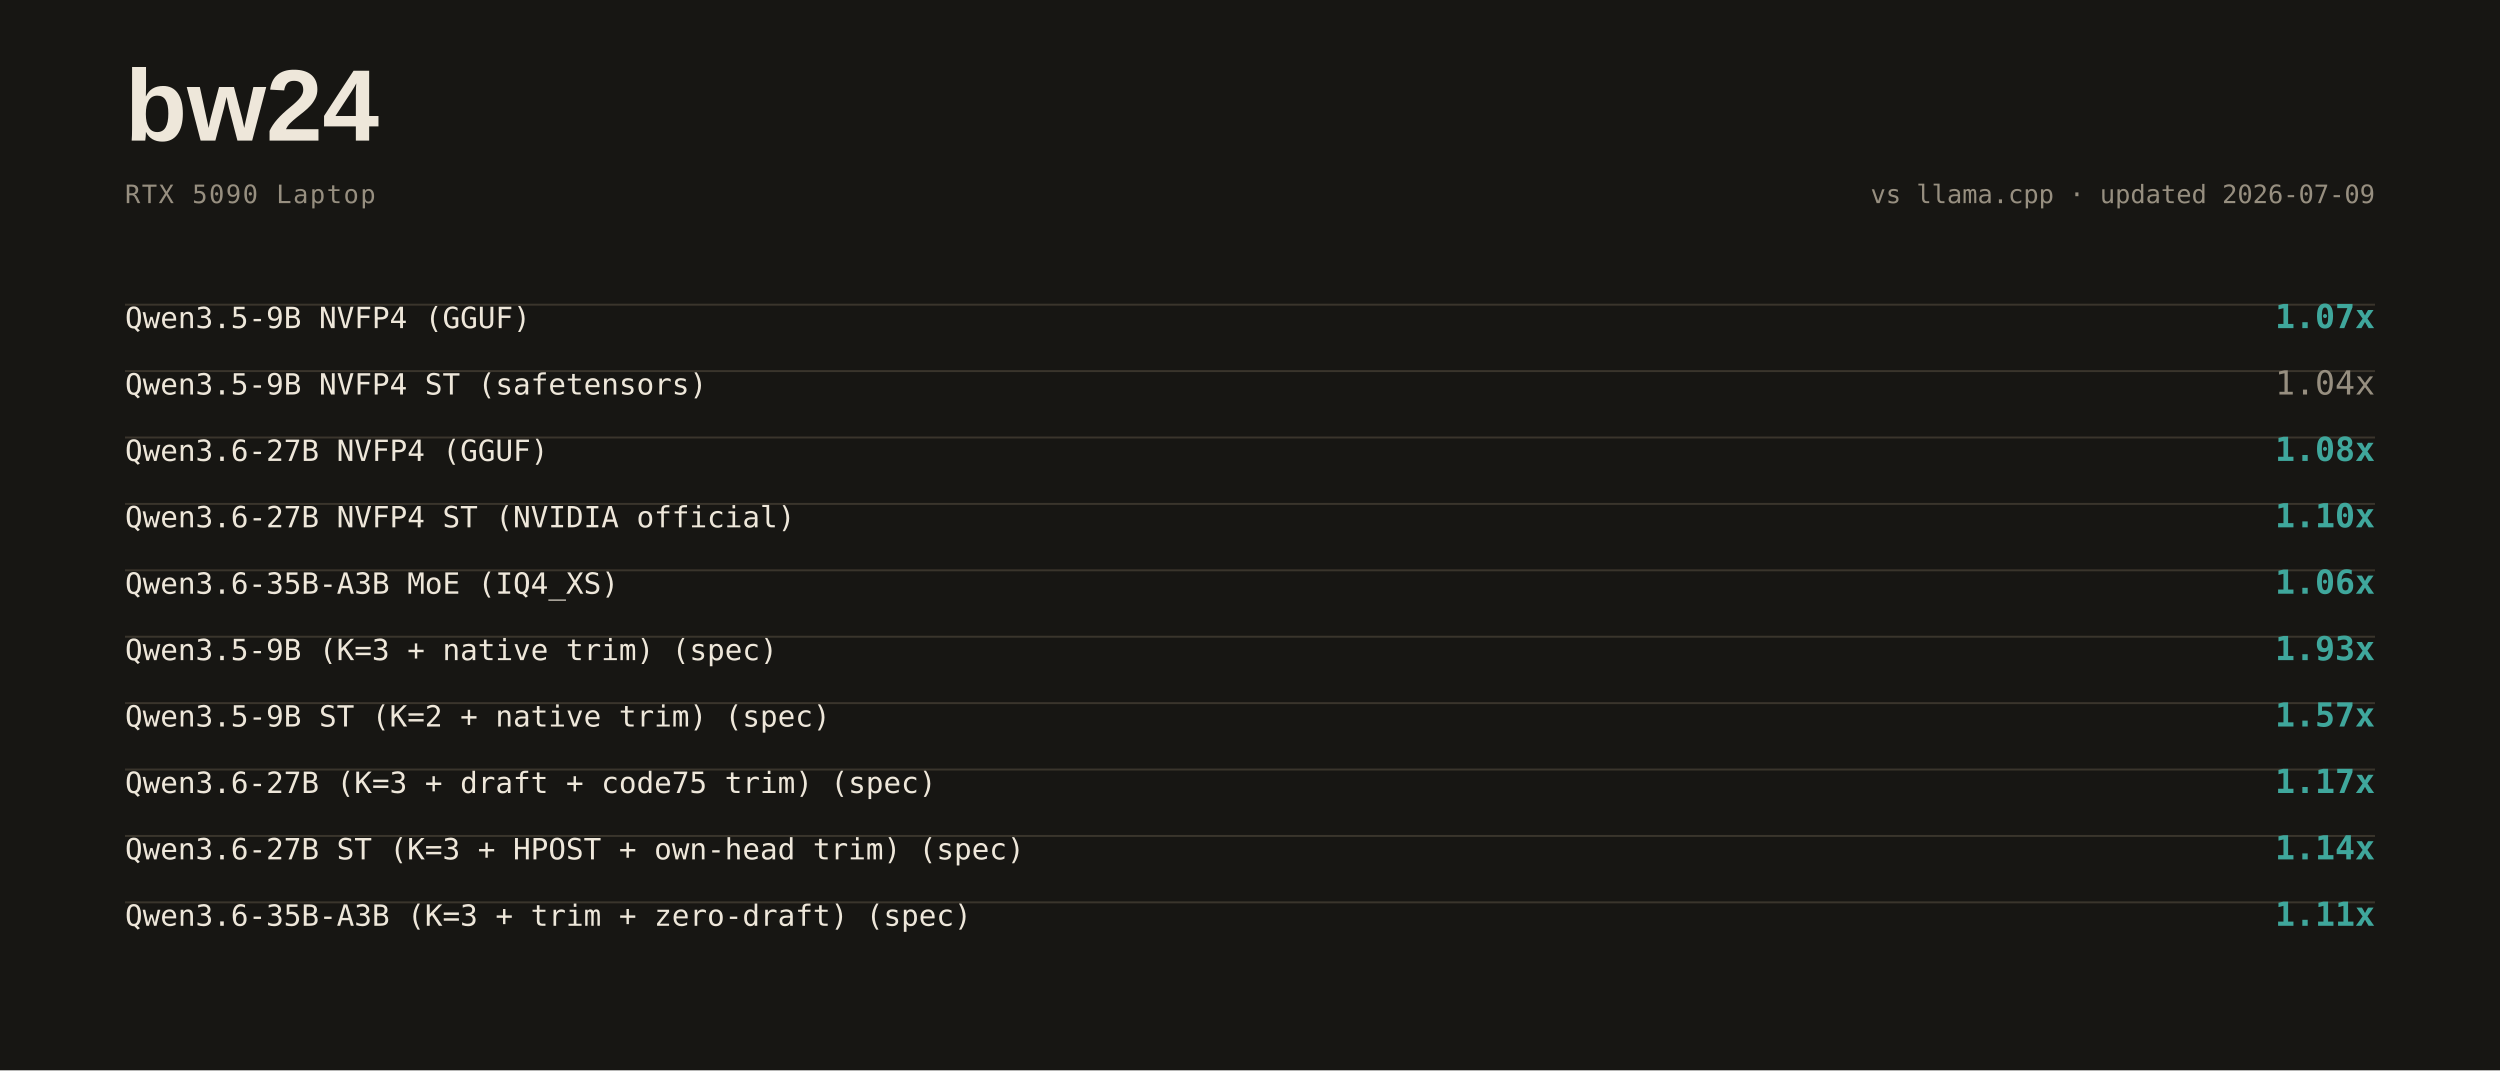
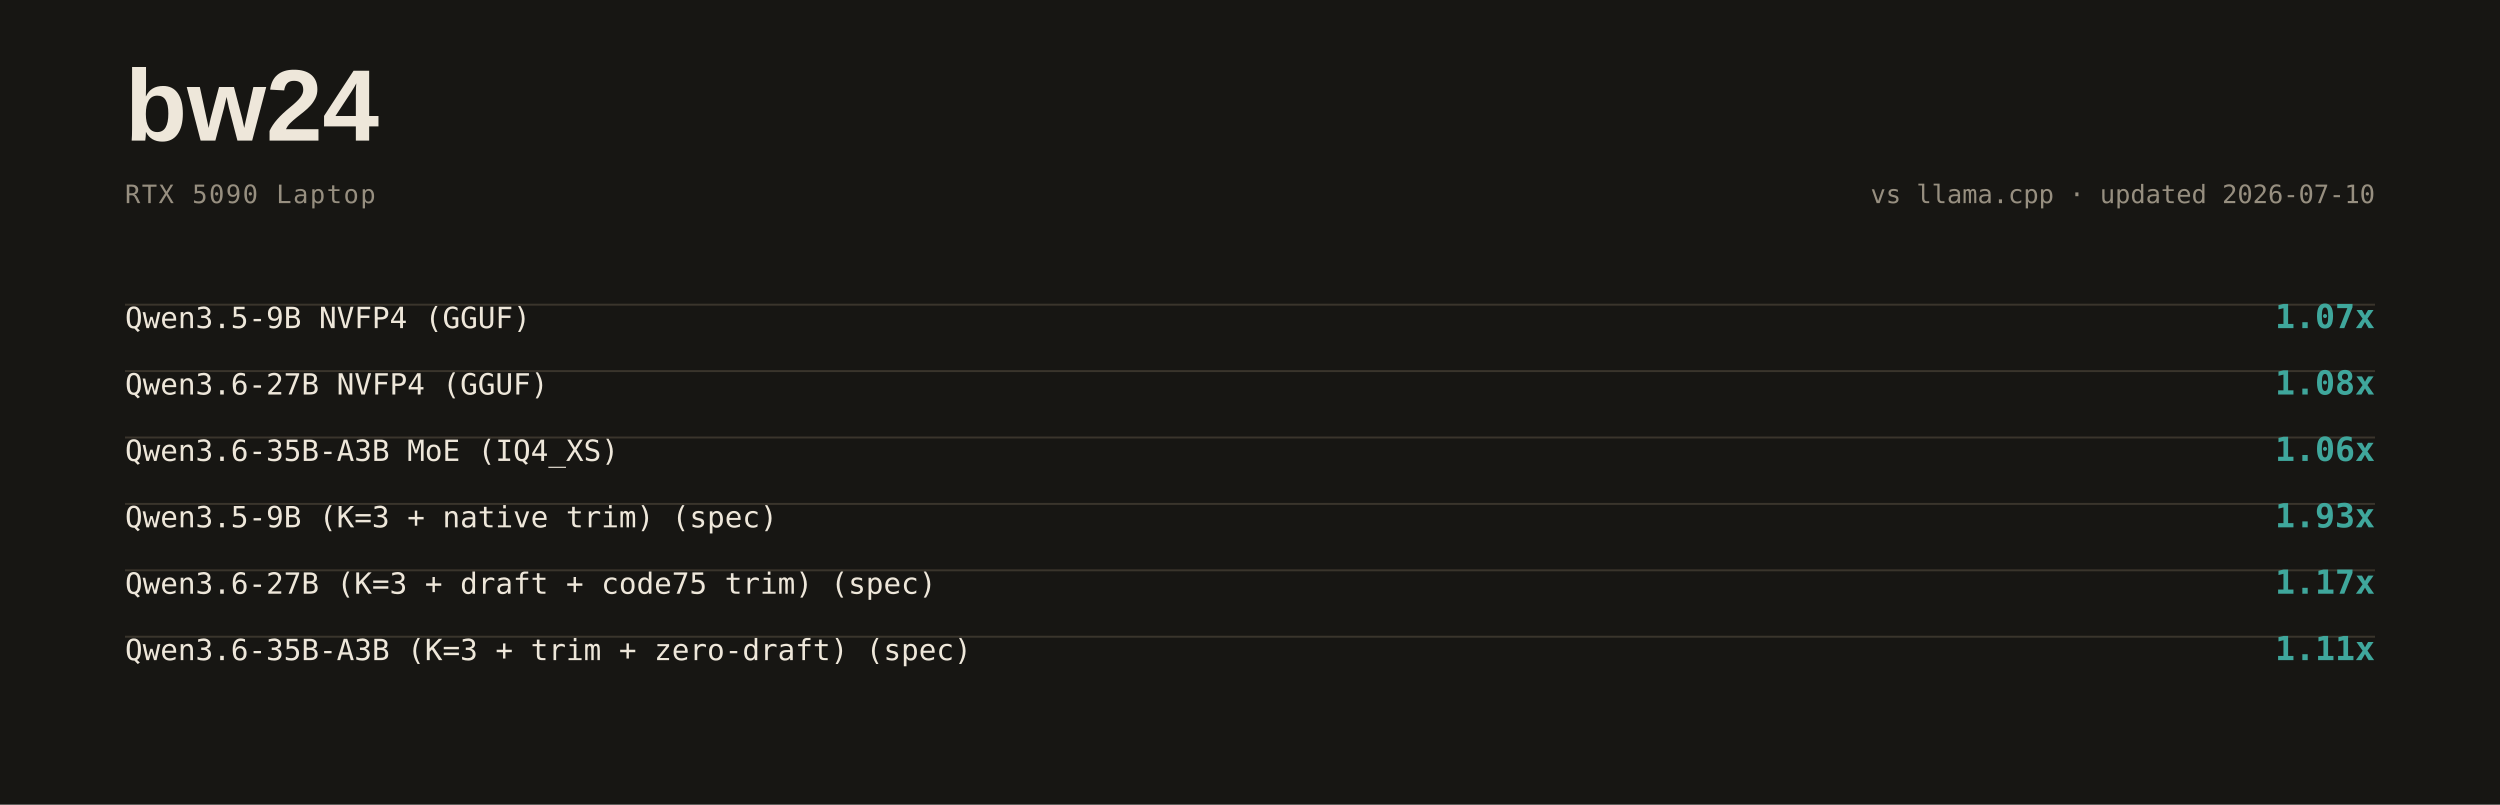
- <svg xmlns="http://www.w3.org/2000/svg" width="1280" height="548" viewBox="0 0 1280 548">
-   <rect width="1280" height="548" fill="#171613" />
+ <svg xmlns="http://www.w3.org/2000/svg" width="1280" height="412" viewBox="0 0 1280 412">
+   <rect width="1280" height="412" fill="#171613" />
  <text x="64" y="72" font-family="ui-sans-serif,Arial,sans-serif" font-weight="800" font-size="52" fill="#eee7da">bw24</text>
  <text x="64" y="104" font-family="ui-monospace,SFMono-Regular,Consolas,monospace" font-size="13" letter-spacing="0.06em" fill="#978f80">RTX 5090 Laptop</text>
-   <text x="1216" y="104" text-anchor="end" font-family="ui-monospace,SFMono-Regular,Consolas,monospace" font-size="13" fill="#978f80">vs llama.cpp · updated 2026-07-09</text>
+   <text x="1216" y="104" text-anchor="end" font-family="ui-monospace,SFMono-Regular,Consolas,monospace" font-size="13" fill="#978f80">vs llama.cpp · updated 2026-07-10</text>
  <line x1="64" y1="156" x2="1216" y2="156" stroke="#3a352c" stroke-width="1" />
  <text x="64" y="168" font-family="ui-monospace,SFMono-Regular,Consolas,monospace" font-size="15" fill="#eee7da">Qwen3.5-9B NVFP4 (GGUF)</text>
  <text x="1216" y="168" text-anchor="end" font-family="ui-monospace,SFMono-Regular,Consolas,monospace" font-size="17" font-weight="700" fill="#3fa79c">1.07x</text>
  <line x1="64" y1="190" x2="1216" y2="190" stroke="#3a352c" stroke-width="1" />
-   <text x="64" y="202" font-family="ui-monospace,SFMono-Regular,Consolas,monospace" font-size="15" fill="#eee7da">Qwen3.5-9B NVFP4 ST (safetensors)</text>
-   <text x="1216" y="202" text-anchor="end" font-family="ui-monospace,SFMono-Regular,Consolas,monospace" font-size="17" font-weight="500" fill="#978f80">1.04x</text>
+   <text x="64" y="202" font-family="ui-monospace,SFMono-Regular,Consolas,monospace" font-size="15" fill="#eee7da">Qwen3.6-27B NVFP4 (GGUF)</text>
+   <text x="1216" y="202" text-anchor="end" font-family="ui-monospace,SFMono-Regular,Consolas,monospace" font-size="17" font-weight="700" fill="#3fa79c">1.08x</text>
  <line x1="64" y1="224" x2="1216" y2="224" stroke="#3a352c" stroke-width="1" />
-   <text x="64" y="236" font-family="ui-monospace,SFMono-Regular,Consolas,monospace" font-size="15" fill="#eee7da">Qwen3.6-27B NVFP4 (GGUF)</text>
-   <text x="1216" y="236" text-anchor="end" font-family="ui-monospace,SFMono-Regular,Consolas,monospace" font-size="17" font-weight="700" fill="#3fa79c">1.08x</text>
+   <text x="64" y="236" font-family="ui-monospace,SFMono-Regular,Consolas,monospace" font-size="15" fill="#eee7da">Qwen3.6-35B-A3B MoE (IQ4_XS)</text>
+   <text x="1216" y="236" text-anchor="end" font-family="ui-monospace,SFMono-Regular,Consolas,monospace" font-size="17" font-weight="700" fill="#3fa79c">1.06x</text>
  <line x1="64" y1="258" x2="1216" y2="258" stroke="#3a352c" stroke-width="1" />
-   <text x="64" y="270" font-family="ui-monospace,SFMono-Regular,Consolas,monospace" font-size="15" fill="#eee7da">Qwen3.6-27B NVFP4 ST (NVIDIA official)</text>
-   <text x="1216" y="270" text-anchor="end" font-family="ui-monospace,SFMono-Regular,Consolas,monospace" font-size="17" font-weight="700" fill="#3fa79c">1.10x</text>
+   <text x="64" y="270" font-family="ui-monospace,SFMono-Regular,Consolas,monospace" font-size="15" fill="#eee7da">Qwen3.5-9B (K=3 + native trim) (spec)</text>
+   <text x="1216" y="270" text-anchor="end" font-family="ui-monospace,SFMono-Regular,Consolas,monospace" font-size="17" font-weight="700" fill="#3fa79c">1.93x</text>
  <line x1="64" y1="292" x2="1216" y2="292" stroke="#3a352c" stroke-width="1" />
-   <text x="64" y="304" font-family="ui-monospace,SFMono-Regular,Consolas,monospace" font-size="15" fill="#eee7da">Qwen3.6-35B-A3B MoE (IQ4_XS)</text>
-   <text x="1216" y="304" text-anchor="end" font-family="ui-monospace,SFMono-Regular,Consolas,monospace" font-size="17" font-weight="700" fill="#3fa79c">1.06x</text>
+   <text x="64" y="304" font-family="ui-monospace,SFMono-Regular,Consolas,monospace" font-size="15" fill="#eee7da">Qwen3.6-27B (K=3 + draft + code75 trim) (spec)</text>
+   <text x="1216" y="304" text-anchor="end" font-family="ui-monospace,SFMono-Regular,Consolas,monospace" font-size="17" font-weight="700" fill="#3fa79c">1.17x</text>
  <line x1="64" y1="326" x2="1216" y2="326" stroke="#3a352c" stroke-width="1" />
-   <text x="64" y="338" font-family="ui-monospace,SFMono-Regular,Consolas,monospace" font-size="15" fill="#eee7da">Qwen3.5-9B (K=3 + native trim) (spec)</text>
-   <text x="1216" y="338" text-anchor="end" font-family="ui-monospace,SFMono-Regular,Consolas,monospace" font-size="17" font-weight="700" fill="#3fa79c">1.93x</text>
-   <line x1="64" y1="360" x2="1216" y2="360" stroke="#3a352c" stroke-width="1" />
-   <text x="64" y="372" font-family="ui-monospace,SFMono-Regular,Consolas,monospace" font-size="15" fill="#eee7da">Qwen3.5-9B ST (K=2 + native trim) (spec)</text>
-   <text x="1216" y="372" text-anchor="end" font-family="ui-monospace,SFMono-Regular,Consolas,monospace" font-size="17" font-weight="700" fill="#3fa79c">1.57x</text>
-   <line x1="64" y1="394" x2="1216" y2="394" stroke="#3a352c" stroke-width="1" />
-   <text x="64" y="406" font-family="ui-monospace,SFMono-Regular,Consolas,monospace" font-size="15" fill="#eee7da">Qwen3.6-27B (K=3 + draft + code75 trim) (spec)</text>
-   <text x="1216" y="406" text-anchor="end" font-family="ui-monospace,SFMono-Regular,Consolas,monospace" font-size="17" font-weight="700" fill="#3fa79c">1.17x</text>
-   <line x1="64" y1="428" x2="1216" y2="428" stroke="#3a352c" stroke-width="1" />
-   <text x="64" y="440" font-family="ui-monospace,SFMono-Regular,Consolas,monospace" font-size="15" fill="#eee7da">Qwen3.6-27B ST (K=3 + HPOST + own-head trim) (spec)</text>
-   <text x="1216" y="440" text-anchor="end" font-family="ui-monospace,SFMono-Regular,Consolas,monospace" font-size="17" font-weight="700" fill="#3fa79c">1.14x</text>
-   <line x1="64" y1="462" x2="1216" y2="462" stroke="#3a352c" stroke-width="1" />
-   <text x="64" y="474" font-family="ui-monospace,SFMono-Regular,Consolas,monospace" font-size="15" fill="#eee7da">Qwen3.6-35B-A3B (K=3 + trim + zero-draft) (spec)</text>
-   <text x="1216" y="474" text-anchor="end" font-family="ui-monospace,SFMono-Regular,Consolas,monospace" font-size="17" font-weight="700" fill="#3fa79c">1.11x</text>
+   <text x="64" y="338" font-family="ui-monospace,SFMono-Regular,Consolas,monospace" font-size="15" fill="#eee7da">Qwen3.6-35B-A3B (K=3 + trim + zero-draft) (spec)</text>
+   <text x="1216" y="338" text-anchor="end" font-family="ui-monospace,SFMono-Regular,Consolas,monospace" font-size="17" font-weight="700" fill="#3fa79c">1.11x</text>
</svg>
